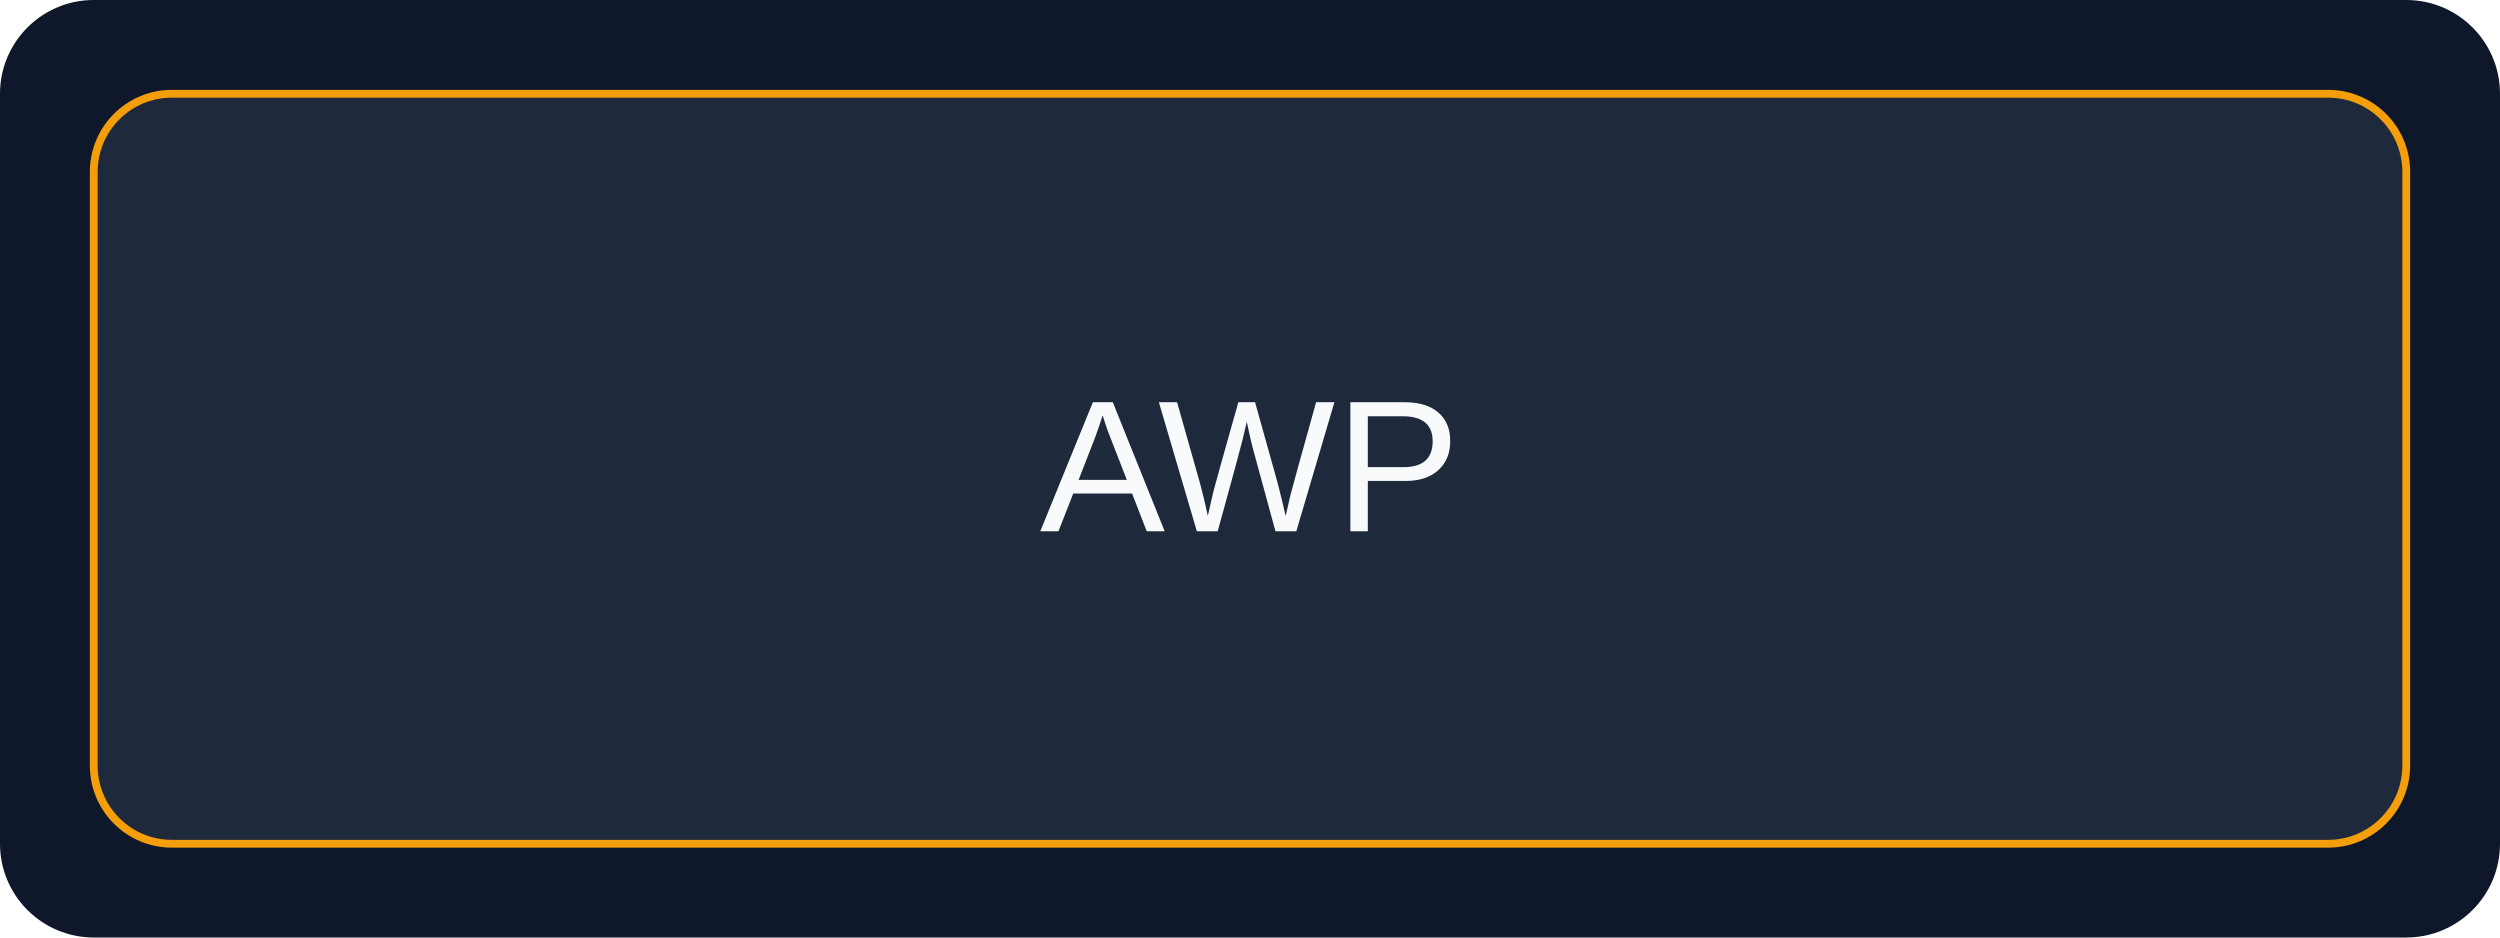
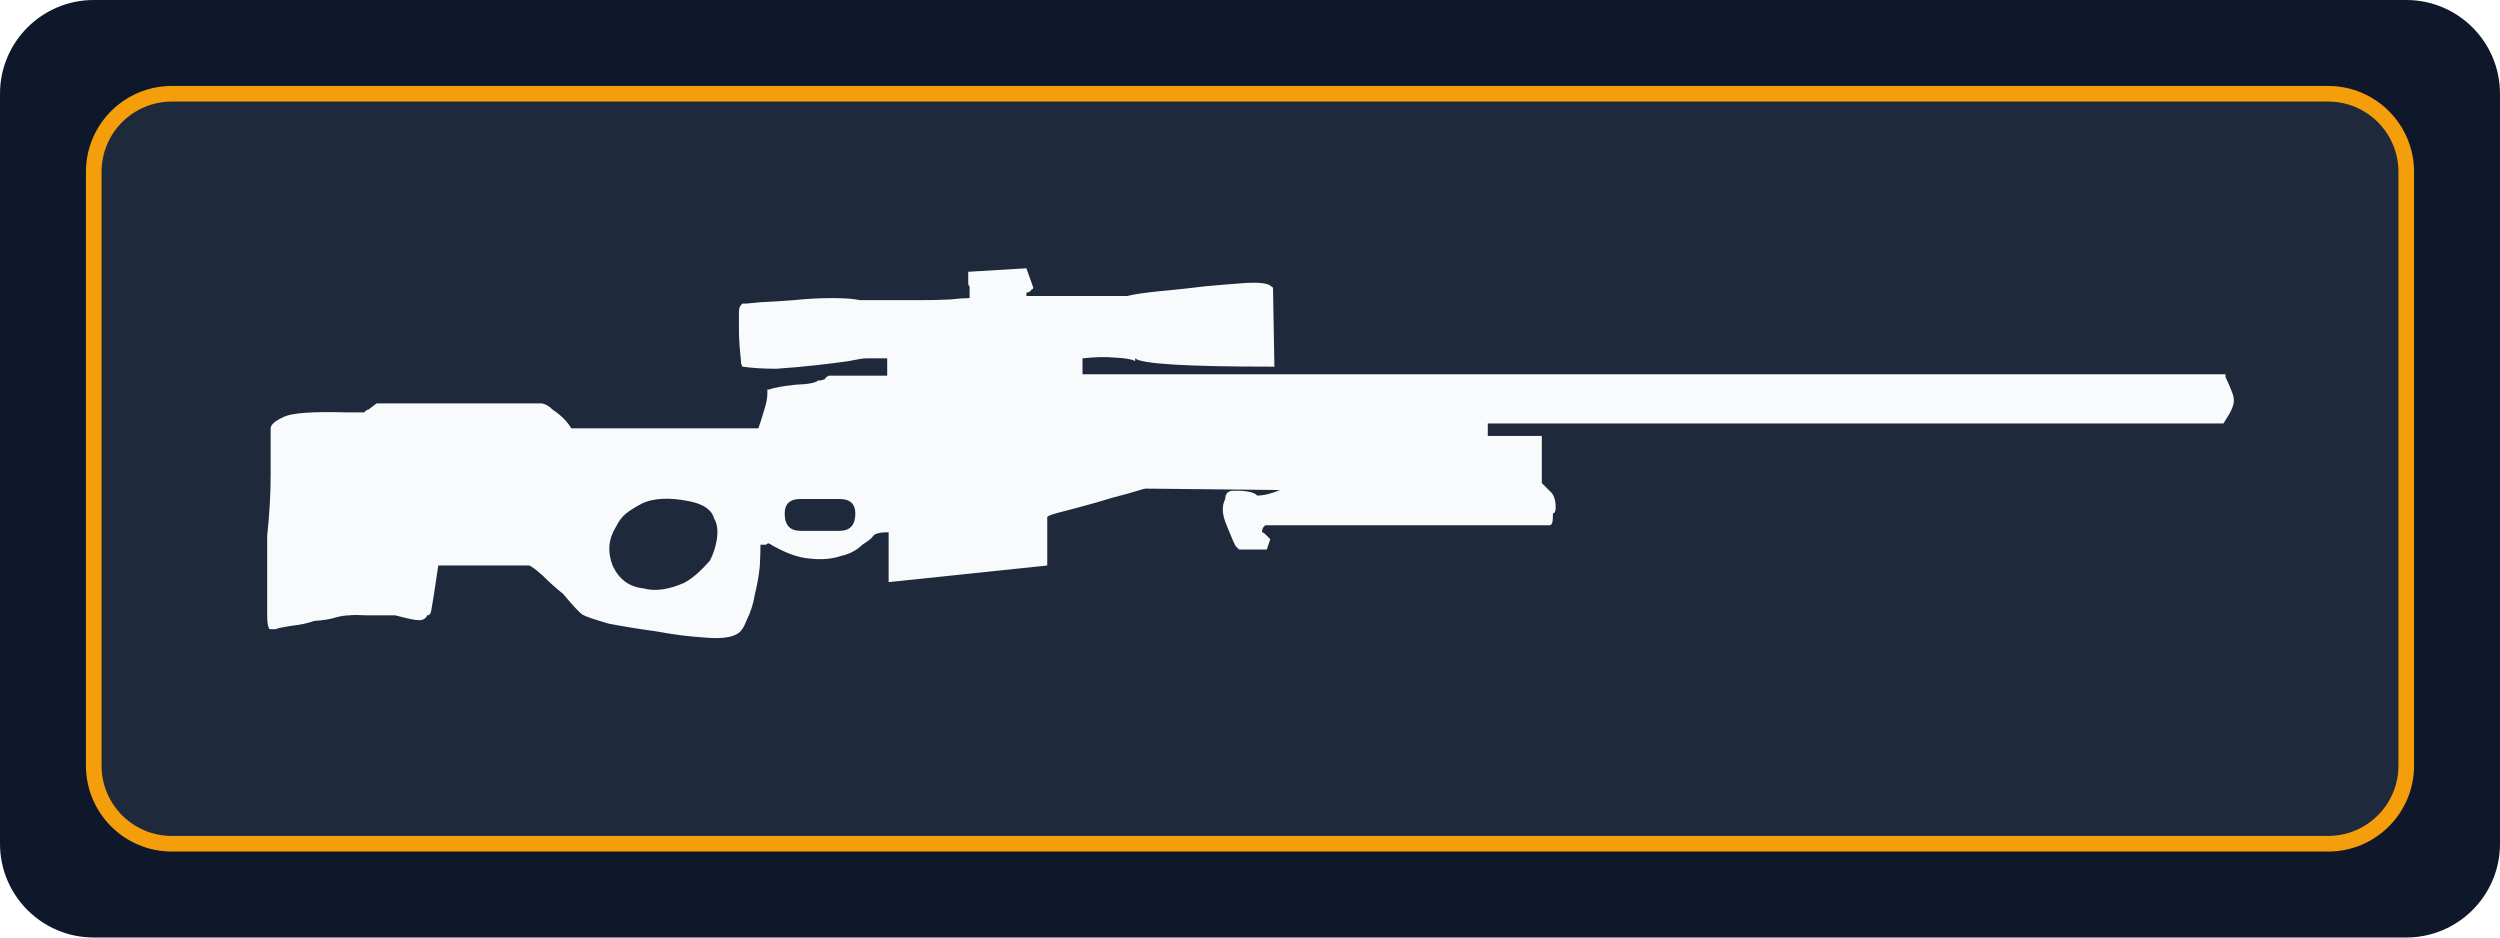
<svg xmlns="http://www.w3.org/2000/svg" viewBox="0 0 320 120">
  <rect width="320" height="120" rx="12" fill="#0f172a" />
-   <rect x="12" y="12" width="296" height="96" rx="10" fill="#1e293b" stroke="#f59e0b" />
-   <text x="160" y="68" font-family="Arial, sans-serif" font-size="24" text-anchor="middle" fill="#f8fafc">AWP</text>
+   <rect x="12" y="12" width="296" height="96" rx="10" fill="#1e293b" stroke="#f59e0b" stroke-width="2" />
+   <g transform="translate(34.2, 23.23653) scale(2.297717)">
+     <path d="M109.289,11.317c0.052,0.129,0.104,0.256,0.155,0.385     c0.077,0.18,0.116,0.348,0.116,0.503c0,0.256-0.154,0.617-0.464,1.08l-0.115,0.193H67.997v0.695h3.01v2.624l0.424,0.425     c0.231,0.18,0.347,0.488,0.347,0.925c0,0.155-0.025,0.257-0.077,0.309c-0.052,0-0.078,0.039-0.078,0.116v0.116     c0,0.309-0.064,0.462-0.192,0.462c-0.077,0-0.193,0-0.347,0c-0.18,0-0.785,0-1.814,0c-0.977,0-2.521,0-4.631,0     c-2.11,0-5.119,0-9.03,0c-0.129,0.078-0.193,0.206-0.193,0.387c0.051,0,0.116,0.038,0.193,0.115l0.27,0.271l-0.193,0.579h-1.543     l-0.193-0.193c-0.077-0.128-0.244-0.515-0.501-1.158c-0.257-0.591-0.283-1.08-0.078-1.466c0-0.309,0.155-0.462,0.464-0.462h0.116     c0.644,0,1.042,0.09,1.197,0.27c0.36,0,0.785-0.103,1.273-0.308l-7.487-0.079c-0.051,0-0.372,0.091-0.964,0.271     c-0.514,0.128-1.105,0.297-1.774,0.501c-0.644,0.181-1.262,0.349-1.853,0.501c-0.541,0.129-0.836,0.232-0.888,0.31v2.701     l-8.836,0.926v-2.778c-0.463,0-0.746,0.063-0.849,0.192c-0.078,0.128-0.284,0.296-0.617,0.502     c-0.31,0.308-0.695,0.514-1.158,0.617c-0.515,0.18-1.107,0.232-1.775,0.154c-0.668-0.051-1.428-0.334-2.277-0.849     c-0.052,0-0.104,0.025-0.154,0.078c-0.077,0-0.18,0-0.309,0c0,0.333-0.013,0.732-0.038,1.196     c-0.051,0.514-0.142,1.029-0.27,1.543c-0.078,0.514-0.232,1.004-0.463,1.467c-0.154,0.411-0.334,0.668-0.54,0.771     c-0.361,0.207-0.966,0.271-1.815,0.193c-0.849-0.052-1.749-0.168-2.701-0.347c-0.951-0.129-1.827-0.271-2.624-0.425     c-0.796-0.232-1.286-0.398-1.466-0.501c-0.18-0.128-0.541-0.514-1.08-1.159c-0.386-0.308-0.773-0.656-1.159-1.042     c-0.385-0.334-0.629-0.514-0.732-0.54H9.532c-0.206,1.39-0.334,2.212-0.385,2.469c-0.026,0.206-0.104,0.309-0.232,0.309     c-0.076,0.18-0.231,0.271-0.463,0.271c-0.206,0-0.644-0.091-1.313-0.271c-0.514,0-1.029,0-1.542,0     c-0.541-0.026-0.876-0.026-1.003,0c-0.232,0-0.491,0.038-0.772,0.117c-0.335,0.102-0.733,0.167-1.197,0.193     c-0.361,0.127-0.771,0.218-1.236,0.269c-0.514,0.077-0.822,0.143-0.925,0.193H0.193c-0.077,0-0.115-0.039-0.115-0.116     C0.025,24.721,0,24.502,0,24.167c0-0.283,0-0.771,0-1.466c0-0.72,0-1.711,0-2.972c0.128-1.184,0.193-2.328,0.193-3.435     c0-1.183,0-2.032,0-2.547c0-0.205,0.258-0.424,0.772-0.654c0.463-0.207,1.607-0.285,3.435-0.233h1.003l0.077-0.077l0.117-0.077     c0.051,0,0.114-0.039,0.193-0.117c0.076-0.051,0.179-0.128,0.308-0.231h9.185c0.206,0.026,0.411,0.142,0.617,0.348     c0.464,0.308,0.811,0.655,1.042,1.041h10.419c0.078-0.205,0.18-0.527,0.309-0.964c0.129-0.386,0.193-0.708,0.193-0.964v-0.231     h0.078c0.283-0.103,0.785-0.193,1.504-0.27c0.694-0.025,1.107-0.104,1.235-0.232c0.128,0,0.258-0.026,0.386-0.077     c0.025-0.077,0.103-0.142,0.231-0.193h3.242V9.85h-1.196c-0.128,0-0.451,0.052-0.964,0.155c-0.515,0.077-1.133,0.153-1.853,0.231     c-0.668,0.076-1.39,0.142-2.161,0.193c-0.722,0-1.351-0.038-1.892-0.117l-0.077-0.192v-0.115     c-0.077-0.721-0.116-1.274-0.116-1.66c0-0.437,0-0.786,0-1.042c0-0.206,0.039-0.347,0.116-0.424l0.077-0.078h0.192l0.811-0.077     c0.566-0.026,1.184-0.064,1.853-0.116c0.72-0.077,1.441-0.115,2.161-0.115c0.668,0,1.183,0.038,1.542,0.115     c0.463,0,0.965,0,1.506,0c0.592,0,1.208,0,1.852,0c0.591,0,1.145-0.013,1.659-0.039c0.464-0.051,0.823-0.076,1.081-0.076V5.837     c-0.052-0.026-0.077-0.09-0.077-0.193V5.027l3.203-0.193h0.039l0.385,1.08c0,0.052-0.039,0.09-0.115,0.116     c-0.052,0.103-0.142,0.154-0.271,0.154v0.193h5.596c0.438-0.103,1.054-0.193,1.853-0.271c0.848-0.077,1.684-0.167,2.508-0.27     c0.848-0.077,1.633-0.141,2.354-0.193c0.669-0.026,1.092,0.026,1.273,0.155l0.154,0.115l0.077,4.399h-0.231     c-4.682,0-7.19-0.154-7.525-0.463v0.155c-0.18-0.104-0.541-0.167-1.081-0.193c-0.541-0.052-1.158-0.04-1.852,0.038v0.888h63.673     v0.154C109.148,11.021,109.212,11.162,109.289,11.317z M31.876,17.684h-2.161c-0.592,0-0.887,0.27-0.887,0.811     c0,0.644,0.295,0.965,0.887,0.965h2.161c0.591,0,0.888-0.321,0.888-0.965C32.765,17.954,32.468,17.684,31.876,17.684z      M19.257,21.428c0.36,0.747,0.926,1.158,1.698,1.235c0.643,0.18,1.403,0.078,2.277-0.309c0.438-0.232,0.913-0.644,1.428-1.234     c0.179-0.334,0.308-0.721,0.386-1.158c0.077-0.515,0.026-0.914-0.155-1.197c-0.128-0.488-0.604-0.811-1.427-0.965     c-1.055-0.206-1.904-0.167-2.546,0.116c-0.438,0.231-0.746,0.424-0.927,0.579c-0.206,0.154-0.399,0.411-0.579,0.772     C19,19.936,18.948,20.655,19.257,21.428z" fill="#f8fafc" />
+   </g>
</svg>
